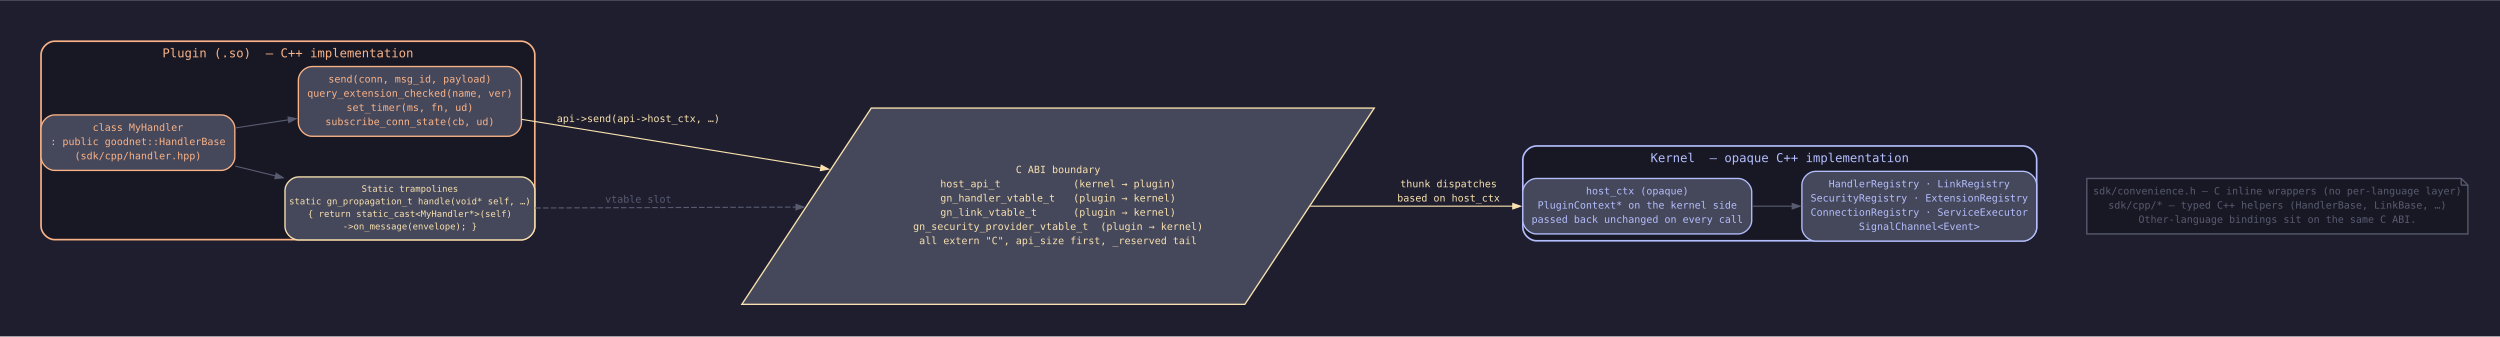
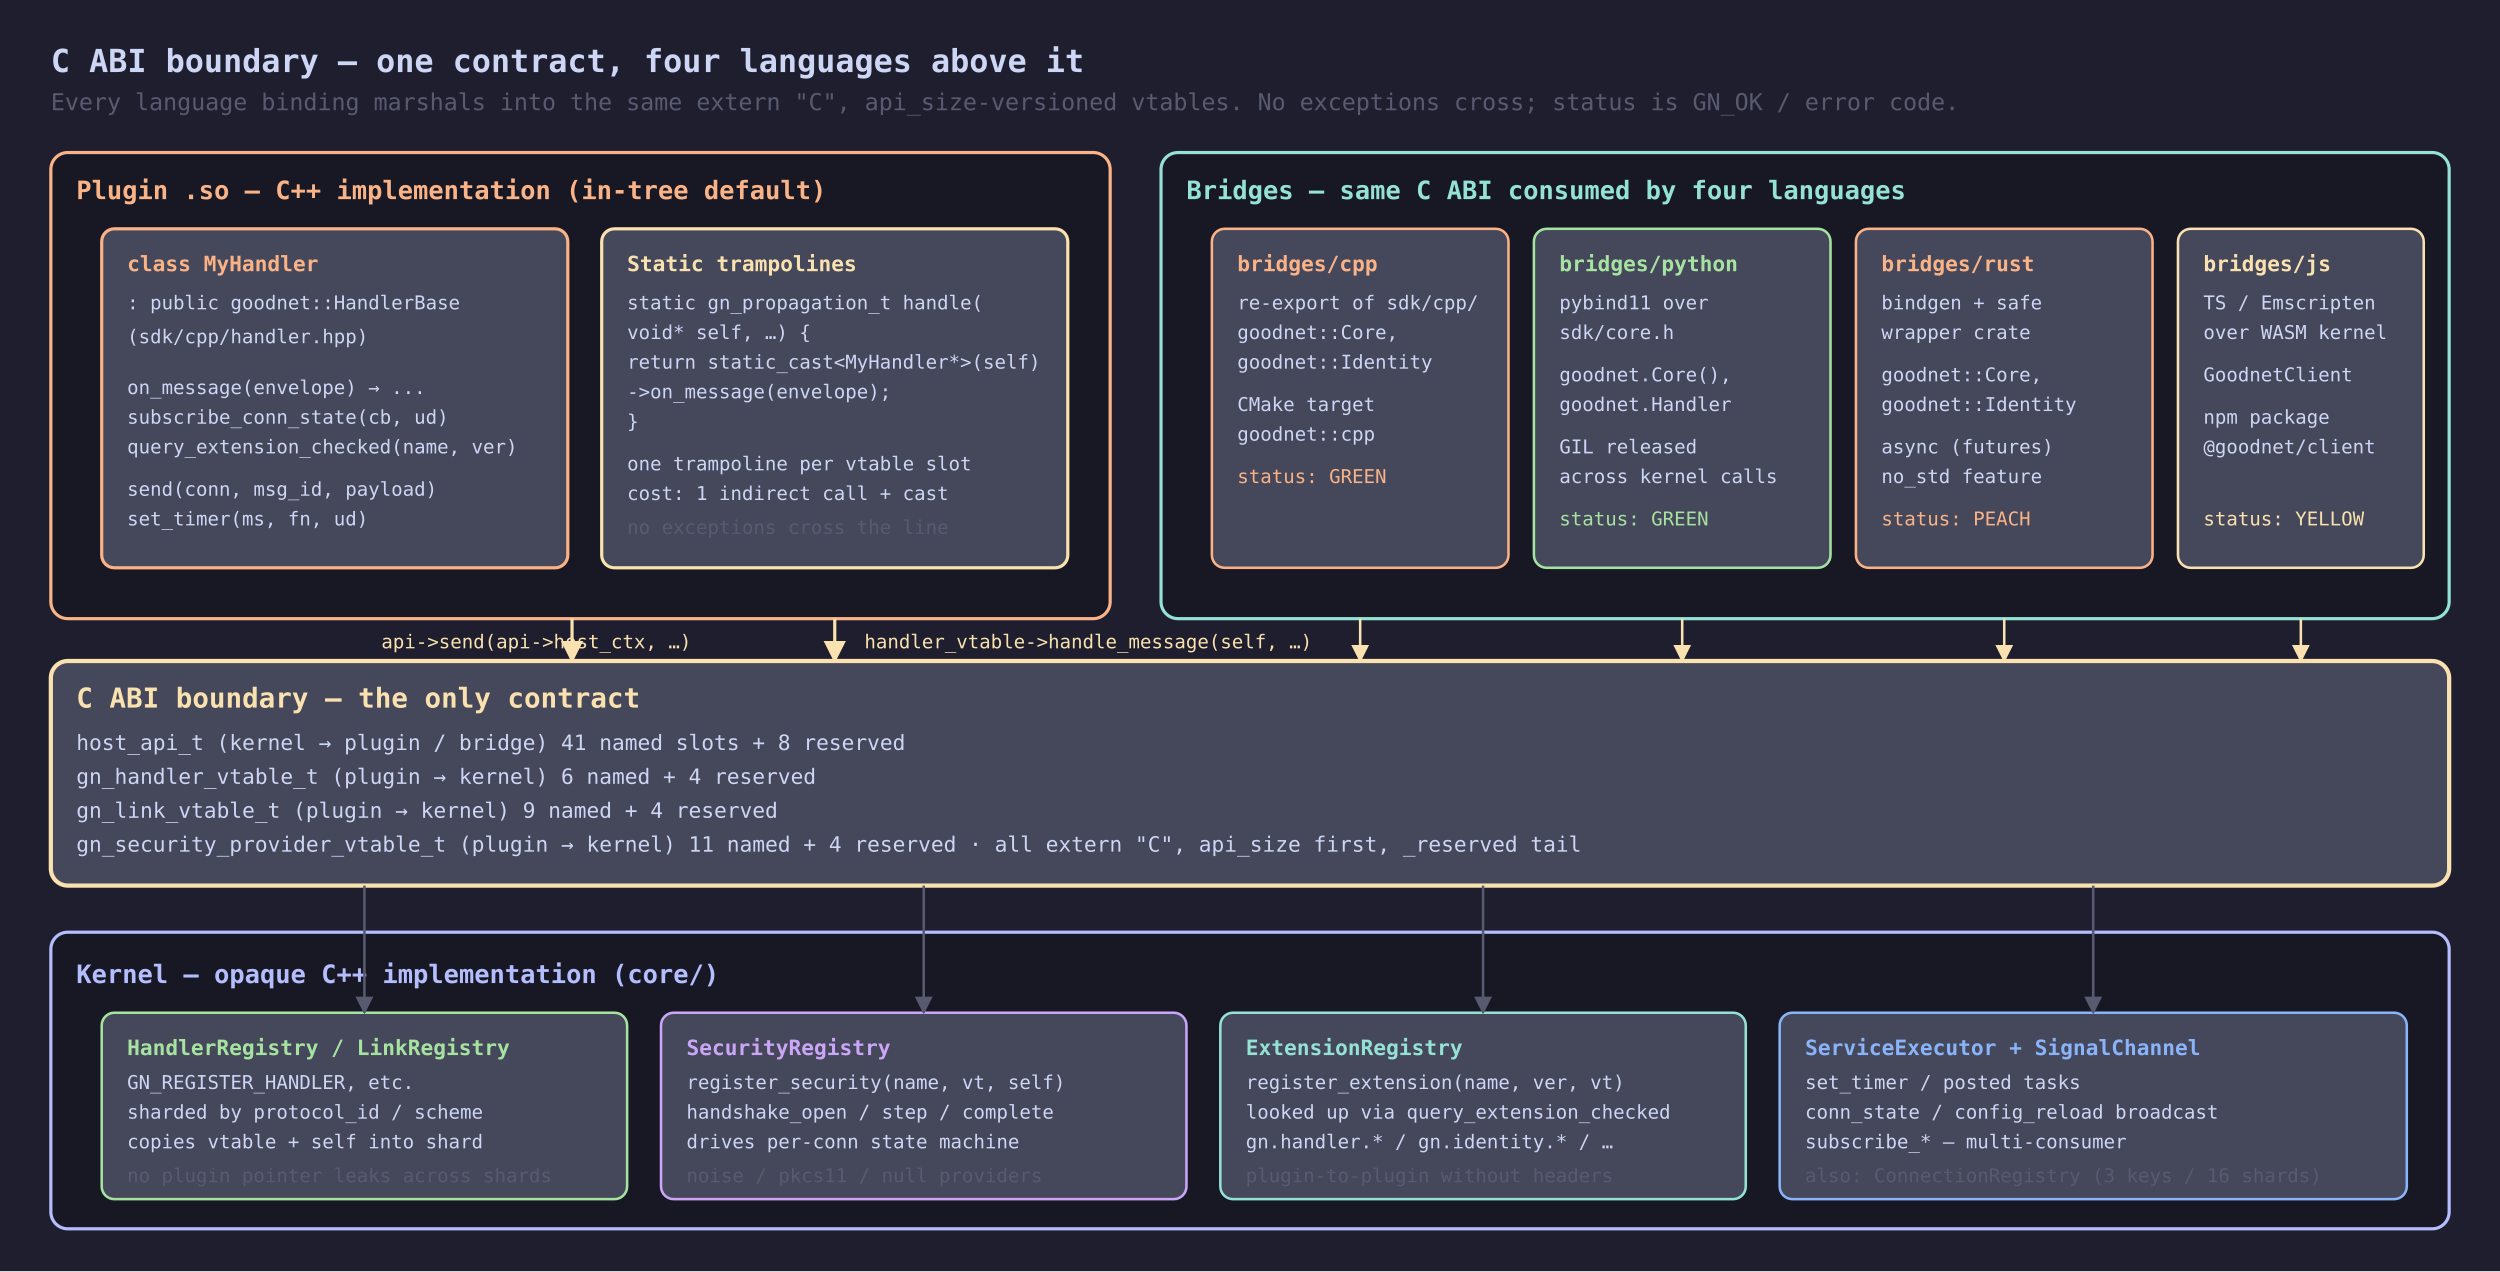
- <svg xmlns="http://www.w3.org/2000/svg" width="2243pt" height="302pt" viewBox="0.00 0.00 2242.66 301.62">
-   <g id="graph0" class="graph" transform="scale(1 1) rotate(0) translate(28.8 272.82)">
-     <polygon fill="#1e1e2e" stroke="none" points="-28.8,28.8 -28.8,-272.82 2213.86,-272.82 2213.86,28.8 -28.8,28.8" />
-     <g id="clust1" class="cluster">
-       <path fill="#181825" stroke="#fab387" stroke-width="1.5" d="M20,-58.02C20,-58.02 438.95,-58.02 438.95,-58.02 444.95,-58.02 450.95,-64.02 450.95,-70.02 450.95,-70.02 450.95,-224.02 450.95,-224.02 450.95,-230.02 444.95,-236.02 438.95,-236.02 438.95,-236.02 20,-236.02 20,-236.02 14,-236.02 8,-230.02 8,-224.02 8,-224.02 8,-70.02 8,-70.02 8,-64.02 14,-58.02 20,-58.02" />
-       <text text-anchor="middle" x="229.47" y="-221.57" font-family="JetBrains Mono,Fira Code,monospace" font-size="11.00" fill="#fab387">Plugin (.so)  — C++ implementation</text>
-     </g>
-     <g id="clust2" class="cluster">
-       <path fill="#181825" stroke="#b4befe" stroke-width="1.5" d="M1349.26,-57.02C1349.26,-57.02 1786.21,-57.02 1786.21,-57.02 1792.21,-57.02 1798.21,-63.02 1798.21,-69.02 1798.21,-69.02 1798.21,-130.02 1798.21,-130.02 1798.21,-136.02 1792.21,-142.02 1786.21,-142.02 1786.21,-142.02 1349.26,-142.02 1349.26,-142.02 1343.26,-142.02 1337.26,-136.02 1337.26,-130.02 1337.26,-130.02 1337.26,-69.02 1337.26,-69.02 1337.26,-63.02 1343.26,-57.02 1349.26,-57.02" />
-       <text text-anchor="middle" x="1567.74" y="-127.57" font-family="JetBrains Mono,Fira Code,monospace" font-size="11.00" fill="#b4befe">Kernel  — opaque C++ implementation</text>
-     </g>
-     <g id="node1" class="node">
-       <path fill="#45475a" stroke="#fab387" stroke-width="1.2" d="M169.85,-169.9C169.85,-169.9 20,-169.9 20,-169.9 14,-169.9 8,-163.9 8,-157.9 8,-157.9 8,-132.13 8,-132.13 8,-126.13 14,-120.13 20,-120.13 20,-120.13 169.85,-120.13 169.85,-120.13 175.85,-120.13 181.85,-126.13 181.85,-132.13 181.85,-132.13 181.85,-157.9 181.85,-157.9 181.85,-163.9 175.85,-169.9 169.85,-169.9" />
-       <text text-anchor="middle" x="94.93" y="-155.59" font-family="JetBrains Mono,Fira Code,monospace" font-size="9.00" fill="#fab387">class MyHandler</text>
-       <text text-anchor="middle" x="94.93" y="-142.84" font-family="JetBrains Mono,Fira Code,monospace" font-size="9.00" fill="#fab387">: public goodnet::HandlerBase</text>
-       <text text-anchor="middle" x="94.93" y="-130.09" font-family="JetBrains Mono,Fira Code,monospace" font-size="9.00" fill="#fab387">(sdk/cpp/handler.hpp)</text>
-     </g>
-     <g id="node2" class="node">
-       <path fill="#45475a" stroke="#fab387" stroke-width="1.2" d="M426.95,-213.28C426.95,-213.28 250.85,-213.28 250.85,-213.28 244.85,-213.28 238.85,-207.28 238.85,-201.28 238.85,-201.28 238.85,-162.76 238.85,-162.76 238.85,-156.76 244.85,-150.76 250.85,-150.76 250.85,-150.76 426.95,-150.76 426.95,-150.76 432.95,-150.76 438.95,-156.76 438.95,-162.76 438.95,-162.76 438.95,-201.28 438.95,-201.28 438.95,-207.28 432.95,-213.28 426.95,-213.28" />
-       <text text-anchor="middle" x="338.9" y="-198.97" font-family="JetBrains Mono,Fira Code,monospace" font-size="9.00" fill="#fab387">send(conn, msg_id, payload)</text>
-       <text text-anchor="middle" x="338.9" y="-186.22" font-family="JetBrains Mono,Fira Code,monospace" font-size="9.00" fill="#fab387">query_extension_checked(name, ver)</text>
-       <text text-anchor="middle" x="338.9" y="-173.47" font-family="JetBrains Mono,Fira Code,monospace" font-size="9.00" fill="#fab387">set_timer(ms, fn, ud)</text>
-       <text text-anchor="middle" x="338.9" y="-160.72" font-family="JetBrains Mono,Fira Code,monospace" font-size="9.00" fill="#fab387">subscribe_conn_state(cb, ud)</text>
-     </g>
-     <g id="edge2" class="edge">
-       <path fill="none" stroke="#585b70" d="M182.26,-158.22C197.75,-160.59 214.06,-163.08 230.07,-165.53" />
-       <polygon fill="#585b70" stroke="#585b70" points="229.61,-167.94 236.9,-166.58 230.36,-163.1 229.61,-167.94" />
-     </g>
-     <g id="node3" class="node">
-       <path fill="#45475a" stroke="#f9e2af" stroke-width="1.2" d="M438.95,-114.28C438.95,-114.28 238.85,-114.28 238.85,-114.28 232.85,-114.28 226.85,-108.28 226.85,-102.28 226.85,-102.28 226.85,-69.76 226.85,-69.76 226.85,-63.76 232.85,-57.76 238.85,-57.76 238.85,-57.76 438.95,-57.76 438.95,-57.76 444.95,-57.76 450.95,-63.76 450.95,-69.76 450.95,-69.76 450.95,-102.28 450.95,-102.28 450.95,-108.28 444.95,-114.28 438.95,-114.28" />
-       <text text-anchor="middle" x="338.9" y="-100.92" font-family="JetBrains Mono,Fira Code,monospace" font-size="8.00" fill="#f9e2af">Static trampolines</text>
-       <text text-anchor="middle" x="338.9" y="-89.67" font-family="JetBrains Mono,Fira Code,monospace" font-size="8.00" fill="#f9e2af">static gn_propagation_t handle(void* self, …)</text>
-       <text text-anchor="middle" x="338.9" y="-78.42" font-family="JetBrains Mono,Fira Code,monospace" font-size="8.00" fill="#f9e2af">  { return static_cast&lt;MyHandler*&gt;(self)</text>
-       <text text-anchor="middle" x="338.9" y="-67.17" font-family="JetBrains Mono,Fira Code,monospace" font-size="8.00" fill="#f9e2af">      -&gt;on_message(envelope); }</text>
-     </g>
-     <g id="edge1" class="edge">
-       <path fill="none" stroke="#585b70" d="M182.26,-123.97C194.06,-121.09 206.34,-118.1 218.6,-115.11" />
-       <polygon fill="#585b70" stroke="#585b70" points="218.96,-117.54 225.18,-113.5 217.8,-112.78 218.96,-117.54" />
-     </g>
-     <g id="node4" class="node">
-       <polygon fill="#45475a" stroke="#f9e2af" stroke-width="1.2" points="1204.01,-176.04 752.78,-176.04 636.7,0 1087.93,0 1204.01,-176.04" />
-       <text text-anchor="middle" x="920.36" y="-117.72" font-family="JetBrains Mono,Fira Code,monospace" font-size="9.00" fill="#f9e2af">C ABI boundary</text>
-       <text text-anchor="middle" x="920.36" y="-104.97" font-family="JetBrains Mono,Fira Code,monospace" font-size="9.00" fill="#f9e2af">host_api_t            (kernel → plugin)</text>
-       <text text-anchor="middle" x="920.36" y="-92.22" font-family="JetBrains Mono,Fira Code,monospace" font-size="9.00" fill="#f9e2af">gn_handler_vtable_t   (plugin → kernel)</text>
-       <text text-anchor="middle" x="920.36" y="-79.47" font-family="JetBrains Mono,Fira Code,monospace" font-size="9.00" fill="#f9e2af">gn_link_vtable_t      (plugin → kernel)</text>
-       <text text-anchor="middle" x="920.36" y="-66.72" font-family="JetBrains Mono,Fira Code,monospace" font-size="9.00" fill="#f9e2af">gn_security_provider_vtable_t  (plugin → kernel)</text>
-       <text text-anchor="middle" x="920.36" y="-53.97" font-family="JetBrains Mono,Fira Code,monospace" font-size="9.00" fill="#f9e2af">all extern "C", api_size first, _reserved tail</text>
-     </g>
-     <g id="edge4" class="edge">
-       <path fill="none" stroke="#f9e2af" d="M439.18,-165.91C512.8,-153.97 615.87,-137.25 707.65,-122.36" />
-       <polygon fill="#f9e2af" stroke="#f9e2af" points="707.92,-124.8 714.44,-121.26 707.13,-119.96 707.92,-124.8" />
-       <text text-anchor="middle" x="543.83" y="-163.5" font-family="JetBrains Mono,Fira Code,monospace" font-size="9.00" fill="#f9e2af">api-&gt;send(api-&gt;host_ctx, …)</text>
-     </g>
-     <g id="edge6" class="edge">
-       <path fill="none" stroke="#585b70" stroke-dasharray="5,2" d="M451.28,-86.4C517.71,-86.63 604.61,-86.93 685.47,-87.21" />
-       <polygon fill="#585b70" stroke="#585b70" points="685.26,-89.66 692.27,-87.24 685.28,-84.76 685.26,-89.66" />
-       <text text-anchor="middle" x="543.83" y="-91.16" font-family="JetBrains Mono,Fira Code,monospace" font-size="9.00" fill="#585b70">vtable slot</text>
-     </g>
-     <g id="node5" class="node">
-       <path fill="#45475a" stroke="#b4befe" stroke-width="1.2" d="M1530.61,-112.91C1530.61,-112.91 1349.26,-112.91 1349.26,-112.91 1343.26,-112.91 1337.26,-106.91 1337.26,-100.91 1337.26,-100.91 1337.26,-75.13 1337.26,-75.13 1337.26,-69.13 1343.26,-63.13 1349.26,-63.13 1349.26,-63.13 1530.61,-63.13 1530.61,-63.13 1536.61,-63.13 1542.61,-69.13 1542.61,-75.13 1542.61,-75.13 1542.61,-100.91 1542.61,-100.91 1542.61,-106.91 1536.61,-112.91 1530.61,-112.91" />
-       <text text-anchor="middle" x="1439.94" y="-98.59" font-family="JetBrains Mono,Fira Code,monospace" font-size="9.00" fill="#b4befe">host_ctx (opaque)</text>
-       <text text-anchor="middle" x="1439.94" y="-85.84" font-family="JetBrains Mono,Fira Code,monospace" font-size="9.00" fill="#b4befe">PluginContext* on the kernel side</text>
-       <text text-anchor="middle" x="1439.94" y="-73.09" font-family="JetBrains Mono,Fira Code,monospace" font-size="9.00" fill="#b4befe">passed back unchanged on every call</text>
-     </g>
-     <g id="edge5" class="edge">
-       <path fill="none" stroke="#f9e2af" d="M1146.49,-88.02C1209.5,-88.02 1275.22,-88.02 1328.36,-88.02" />
-       <polygon fill="#f9e2af" stroke="#f9e2af" points="1328.27,-90.47 1335.27,-88.02 1328.27,-85.57 1328.27,-90.47" />
-       <text text-anchor="middle" x="1270.64" y="-104.97" font-family="JetBrains Mono,Fira Code,monospace" font-size="9.00" fill="#f9e2af">thunk dispatches</text>
-       <text text-anchor="middle" x="1270.64" y="-92.22" font-family="JetBrains Mono,Fira Code,monospace" font-size="9.00" fill="#f9e2af">based on host_ctx</text>
-     </g>
-     <g id="node6" class="node">
-       <path fill="#45475a" stroke="#b4befe" stroke-width="1.2" d="M1786.21,-119.28C1786.21,-119.28 1599.61,-119.28 1599.61,-119.28 1593.61,-119.28 1587.61,-113.28 1587.61,-107.28 1587.61,-107.28 1587.61,-68.76 1587.61,-68.76 1587.61,-62.76 1593.61,-56.76 1599.61,-56.76 1599.61,-56.76 1786.21,-56.76 1786.21,-56.76 1792.21,-56.76 1798.21,-62.76 1798.21,-68.76 1798.21,-68.76 1798.21,-107.28 1798.21,-107.28 1798.21,-113.28 1792.21,-119.28 1786.21,-119.28" />
-       <text text-anchor="middle" x="1692.91" y="-104.97" font-family="JetBrains Mono,Fira Code,monospace" font-size="9.00" fill="#b4befe">HandlerRegistry · LinkRegistry</text>
-       <text text-anchor="middle" x="1692.91" y="-92.22" font-family="JetBrains Mono,Fira Code,monospace" font-size="9.00" fill="#b4befe">SecurityRegistry · ExtensionRegistry</text>
-       <text text-anchor="middle" x="1692.91" y="-79.47" font-family="JetBrains Mono,Fira Code,monospace" font-size="9.00" fill="#b4befe">ConnectionRegistry · ServiceExecutor</text>
-       <text text-anchor="middle" x="1692.91" y="-66.72" font-family="JetBrains Mono,Fira Code,monospace" font-size="9.00" fill="#b4befe">SignalChannel&lt;Event&gt;</text>
-     </g>
-     <g id="edge3" class="edge">
-       <path fill="none" stroke="#585b70" d="M1543.02,-88.02C1554.93,-88.02 1567.13,-88.02 1579.17,-88.02" />
-       <polygon fill="#585b70" stroke="#585b70" points="1578.96,-90.47 1585.96,-88.02 1578.96,-85.57 1578.96,-90.47" />
-     </g>
-     <g id="node7" class="node">
-       <polygon fill="#181825" stroke="#585b70" stroke-width="1.2" points="2179.06,-112.91 1843.21,-112.91 1843.21,-63.13 2185.06,-63.13 2185.06,-106.91 2179.06,-112.91" />
-       <polyline fill="none" stroke="#585b70" stroke-width="1.2" points="2179.06,-112.91 2179.06,-106.91" />
-       <polyline fill="none" stroke="#585b70" stroke-width="1.2" points="2185.06,-106.91 2179.06,-106.91" />
-       <text text-anchor="middle" x="2014.14" y="-98.59" font-family="JetBrains Mono,Fira Code,monospace" font-size="9.00" fill="#585b70">sdk/convenience.h — C inline wrappers (no per-language layer)</text>
-       <text text-anchor="middle" x="2014.14" y="-85.84" font-family="JetBrains Mono,Fira Code,monospace" font-size="9.00" fill="#585b70">sdk/cpp/* — typed C++ helpers (HandlerBase, LinkBase, …)</text>
-       <text text-anchor="middle" x="2014.14" y="-73.09" font-family="JetBrains Mono,Fira Code,monospace" font-size="9.00" fill="#585b70">Other-language bindings sit on the same C ABI.</text>
-     </g>
+ <svg xmlns="http://www.w3.org/2000/svg" width="1180" height="600" viewBox="0 0 1180 600" font-family="JetBrains Mono,Fira Code,monospace">
+   <defs>
+     <marker id="arr" viewBox="0 0 10 10" refX="9" refY="5" markerWidth="7" markerHeight="7" orient="auto-start-reverse">
+       <path d="M 0 0 L 10 5 L 0 10 z" fill="#585b70" />
+     </marker>
+     <marker id="arrY" viewBox="0 0 10 10" refX="9" refY="5" markerWidth="7" markerHeight="7" orient="auto-start-reverse">
+       <path d="M 0 0 L 10 5 L 0 10 z" fill="#f9e2af" />
+     </marker>
+   </defs>
+   <rect width="1180" height="600" fill="#1e1e2e" />
+   <text x="24" y="34" fill="#cdd6f4" font-size="15" font-weight="bold">
+     C ABI boundary  —  one contract, four languages above it
+   </text>
+   <text x="24" y="52" fill="#585b70" font-size="11">
+     Every language binding marshals into the same extern "C", api_size-versioned vtables. No exceptions cross; status is GN_OK / error code.
+   </text>
+   <g>
+     <rect x="24" y="72" width="500" height="220" rx="8" fill="#181825" stroke="#fab387" stroke-width="1.5" />
+     <text x="36" y="94" fill="#fab387" font-size="12" font-weight="bold">
+       Plugin .so  —  C++ implementation (in-tree default)
+     </text>
+     <rect x="48" y="108" width="220" height="160" rx="6" fill="#45475a" stroke="#fab387" stroke-width="1.5" />
+     <text x="60" y="128" fill="#fab387" font-size="10" font-weight="bold">class MyHandler</text>
+     <text x="60" y="146" fill="#cdd6f4" font-size="9">: public goodnet::HandlerBase</text>
+     <text x="60" y="162" fill="#cdd6f4" font-size="9">(sdk/cpp/handler.hpp)</text>
+     <text x="60" y="186" fill="#cdd6f4" font-size="9">on_message(envelope) → ...</text>
+     <text x="60" y="200" fill="#cdd6f4" font-size="9">subscribe_conn_state(cb, ud)</text>
+     <text x="60" y="214" fill="#cdd6f4" font-size="9">query_extension_checked(name, ver)</text>
+     <text x="60" y="234" fill="#cdd6f4" font-size="9">send(conn, msg_id, payload)</text>
+     <text x="60" y="248" fill="#cdd6f4" font-size="9">set_timer(ms, fn, ud)</text>
+     <rect x="284" y="108" width="220" height="160" rx="6" fill="#45475a" stroke="#f9e2af" stroke-width="1.5" />
+     <text x="296" y="128" fill="#f9e2af" font-size="10" font-weight="bold">Static trampolines</text>
+     <text x="296" y="146" fill="#cdd6f4" font-size="9">static gn_propagation_t handle(</text>
+     <text x="296" y="160" fill="#cdd6f4" font-size="9">    void* self, …) {</text>
+     <text x="296" y="174" fill="#cdd6f4" font-size="9">  return static_cast&lt;MyHandler*&gt;(self)</text>
+     <text x="296" y="188" fill="#cdd6f4" font-size="9">      -&gt;on_message(envelope);</text>
+     <text x="296" y="202" fill="#cdd6f4" font-size="9">}</text>
+     <text x="296" y="222" fill="#cdd6f4" font-size="9">one trampoline per vtable slot</text>
+     <text x="296" y="236" fill="#cdd6f4" font-size="9">cost: 1 indirect call + cast</text>
+     <text x="296" y="252" fill="#585b70" font-size="9">no exceptions cross the line</text>
  </g>
+   <g>
+     <rect x="548" y="72" width="608" height="220" rx="8" fill="#181825" stroke="#94e2d5" stroke-width="1.5" />
+     <text x="560" y="94" fill="#94e2d5" font-size="12" font-weight="bold">
+       Bridges  —  same C ABI consumed by four languages
+     </text>
+     <rect x="572" y="108" width="140" height="160" rx="6" fill="#45475a" stroke="#fab387" stroke-width="1.2" />
+     <text x="584" y="128" fill="#fab387" font-size="10" font-weight="bold">bridges/cpp</text>
+     <text x="584" y="146" fill="#cdd6f4" font-size="9">re-export of sdk/cpp/</text>
+     <text x="584" y="160" fill="#cdd6f4" font-size="9">goodnet::Core,</text>
+     <text x="584" y="174" fill="#cdd6f4" font-size="9">goodnet::Identity</text>
+     <text x="584" y="194" fill="#cdd6f4" font-size="9">CMake target</text>
+     <text x="584" y="208" fill="#cdd6f4" font-size="9">goodnet::cpp</text>
+     <text x="584" y="228" fill="#fab387" font-size="9">status: GREEN</text>
+     <rect x="724" y="108" width="140" height="160" rx="6" fill="#45475a" stroke="#a6e3a1" stroke-width="1.2" />
+     <text x="736" y="128" fill="#a6e3a1" font-size="10" font-weight="bold">bridges/python</text>
+     <text x="736" y="146" fill="#cdd6f4" font-size="9">pybind11 over</text>
+     <text x="736" y="160" fill="#cdd6f4" font-size="9">sdk/core.h</text>
+     <text x="736" y="180" fill="#cdd6f4" font-size="9">goodnet.Core(),</text>
+     <text x="736" y="194" fill="#cdd6f4" font-size="9">goodnet.Handler</text>
+     <text x="736" y="214" fill="#cdd6f4" font-size="9">GIL released</text>
+     <text x="736" y="228" fill="#cdd6f4" font-size="9">across kernel calls</text>
+     <text x="736" y="248" fill="#a6e3a1" font-size="9">status: GREEN</text>
+     <rect x="876" y="108" width="140" height="160" rx="6" fill="#45475a" stroke="#fab387" stroke-width="1.2" />
+     <text x="888" y="128" fill="#fab387" font-size="10" font-weight="bold">bridges/rust</text>
+     <text x="888" y="146" fill="#cdd6f4" font-size="9">bindgen + safe</text>
+     <text x="888" y="160" fill="#cdd6f4" font-size="9">wrapper crate</text>
+     <text x="888" y="180" fill="#cdd6f4" font-size="9">goodnet::Core,</text>
+     <text x="888" y="194" fill="#cdd6f4" font-size="9">goodnet::Identity</text>
+     <text x="888" y="214" fill="#cdd6f4" font-size="9">async (futures)</text>
+     <text x="888" y="228" fill="#cdd6f4" font-size="9">no_std feature</text>
+     <text x="888" y="248" fill="#fab387" font-size="9">status: PEACH</text>
+     <rect x="1028" y="108" width="116" height="160" rx="6" fill="#45475a" stroke="#f9e2af" stroke-width="1.2" />
+     <text x="1040" y="128" fill="#f9e2af" font-size="10" font-weight="bold">bridges/js</text>
+     <text x="1040" y="146" fill="#cdd6f4" font-size="9">TS / Emscripten</text>
+     <text x="1040" y="160" fill="#cdd6f4" font-size="9">over WASM kernel</text>
+     <text x="1040" y="180" fill="#cdd6f4" font-size="9">GoodnetClient</text>
+     <text x="1040" y="200" fill="#cdd6f4" font-size="9">npm package</text>
+     <text x="1040" y="214" fill="#cdd6f4" font-size="9">@goodnet/client</text>
+     <text x="1040" y="248" fill="#f9e2af" font-size="9">status: YELLOW</text>
+   </g>
+   <g>
+     <rect x="24" y="312" width="1132" height="106" rx="8" fill="#45475a" stroke="#f9e2af" stroke-width="2.0" />
+     <text x="36" y="334" fill="#f9e2af" font-size="13" font-weight="bold">
+       C ABI boundary  —  the only contract
+     </text>
+     <text x="36" y="354" fill="#cdd6f4" font-size="10">
+       host_api_t          (kernel → plugin / bridge)    41 named slots + 8 reserved
+     </text>
+     <text x="36" y="370" fill="#cdd6f4" font-size="10">
+       gn_handler_vtable_t        (plugin → kernel)    6 named + 4 reserved
+     </text>
+     <text x="36" y="386" fill="#cdd6f4" font-size="10">
+       gn_link_vtable_t           (plugin → kernel)    9 named + 4 reserved
+     </text>
+     <text x="36" y="402" fill="#cdd6f4" font-size="10">
+       gn_security_provider_vtable_t (plugin → kernel) 11 named + 4 reserved      ·    all extern "C", api_size first, _reserved tail
+     </text>
+   </g>
+   <g>
+     <rect x="24" y="440" width="1132" height="140" rx="8" fill="#181825" stroke="#b4befe" stroke-width="1.5" />
+     <text x="36" y="464" fill="#b4befe" font-size="12" font-weight="bold">
+       Kernel  —  opaque C++ implementation (core/)
+     </text>
+     <rect x="48" y="478" width="248" height="88" rx="6" fill="#45475a" stroke="#a6e3a1" stroke-width="1.2" />
+     <text x="60" y="498" fill="#a6e3a1" font-size="10" font-weight="bold">HandlerRegistry / LinkRegistry</text>
+     <text x="60" y="514" fill="#cdd6f4" font-size="9">GN_REGISTER_HANDLER, etc.</text>
+     <text x="60" y="528" fill="#cdd6f4" font-size="9">sharded by protocol_id / scheme</text>
+     <text x="60" y="542" fill="#cdd6f4" font-size="9">copies vtable + self into shard</text>
+     <text x="60" y="558" fill="#585b70" font-size="9">no plugin pointer leaks across shards</text>
+     <rect x="312" y="478" width="248" height="88" rx="6" fill="#45475a" stroke="#cba6f7" stroke-width="1.2" />
+     <text x="324" y="498" fill="#cba6f7" font-size="10" font-weight="bold">SecurityRegistry</text>
+     <text x="324" y="514" fill="#cdd6f4" font-size="9">register_security(name, vt, self)</text>
+     <text x="324" y="528" fill="#cdd6f4" font-size="9">handshake_open / step / complete</text>
+     <text x="324" y="542" fill="#cdd6f4" font-size="9">drives per-conn state machine</text>
+     <text x="324" y="558" fill="#585b70" font-size="9">noise / pkcs11 / null providers</text>
+     <rect x="576" y="478" width="248" height="88" rx="6" fill="#45475a" stroke="#94e2d5" stroke-width="1.2" />
+     <text x="588" y="498" fill="#94e2d5" font-size="10" font-weight="bold">ExtensionRegistry</text>
+     <text x="588" y="514" fill="#cdd6f4" font-size="9">register_extension(name, ver, vt)</text>
+     <text x="588" y="528" fill="#cdd6f4" font-size="9">looked up via query_extension_checked</text>
+     <text x="588" y="542" fill="#cdd6f4" font-size="9">gn.handler.* / gn.identity.* / …</text>
+     <text x="588" y="558" fill="#585b70" font-size="9">plugin-to-plugin without headers</text>
+     <rect x="840" y="478" width="296" height="88" rx="6" fill="#45475a" stroke="#89b4fa" stroke-width="1.2" />
+     <text x="852" y="498" fill="#89b4fa" font-size="10" font-weight="bold">ServiceExecutor + SignalChannel</text>
+     <text x="852" y="514" fill="#cdd6f4" font-size="9">set_timer / posted tasks</text>
+     <text x="852" y="528" fill="#cdd6f4" font-size="9">conn_state / config_reload broadcast</text>
+     <text x="852" y="542" fill="#cdd6f4" font-size="9">subscribe_* — multi-consumer</text>
+     <text x="852" y="558" fill="#585b70" font-size="9">also: ConnectionRegistry (3 keys / 16 shards)</text>
+   </g>
+   <path d="M 270 292 L 270 312" stroke="#f9e2af" stroke-width="1.5" fill="none" marker-end="url(#arrY)" />
+   <text x="180" y="306" fill="#f9e2af" font-size="9">api-&gt;send(api-&gt;host_ctx, …)</text>
+   <path d="M 394 292 L 394 312" stroke="#f9e2af" stroke-width="1.5" fill="none" marker-end="url(#arrY)" />
+   <text x="408" y="306" fill="#f9e2af" font-size="9">handler_vtable-&gt;handle_message(self, …)</text>
+   <path d="M 642 292 L 642 312" stroke="#f9e2af" stroke-width="1.2" fill="none" marker-end="url(#arrY)" />
+   <path d="M 794 292 L 794 312" stroke="#f9e2af" stroke-width="1.2" fill="none" marker-end="url(#arrY)" />
+   <path d="M 946 292 L 946 312" stroke="#f9e2af" stroke-width="1.2" fill="none" marker-end="url(#arrY)" />
+   <path d="M 1086 292 L 1086 312" stroke="#f9e2af" stroke-width="1.2" fill="none" marker-end="url(#arrY)" />
+   <path d="M 172 418 L 172 478" stroke="#585b70" stroke-width="1.2" fill="none" marker-end="url(#arr)" />
+   <path d="M 436 418 L 436 478" stroke="#585b70" stroke-width="1.2" fill="none" marker-end="url(#arr)" />
+   <path d="M 700 418 L 700 478" stroke="#585b70" stroke-width="1.2" fill="none" marker-end="url(#arr)" />
+   <path d="M 988 418 L 988 478" stroke="#585b70" stroke-width="1.2" fill="none" marker-end="url(#arr)" />
</svg>
